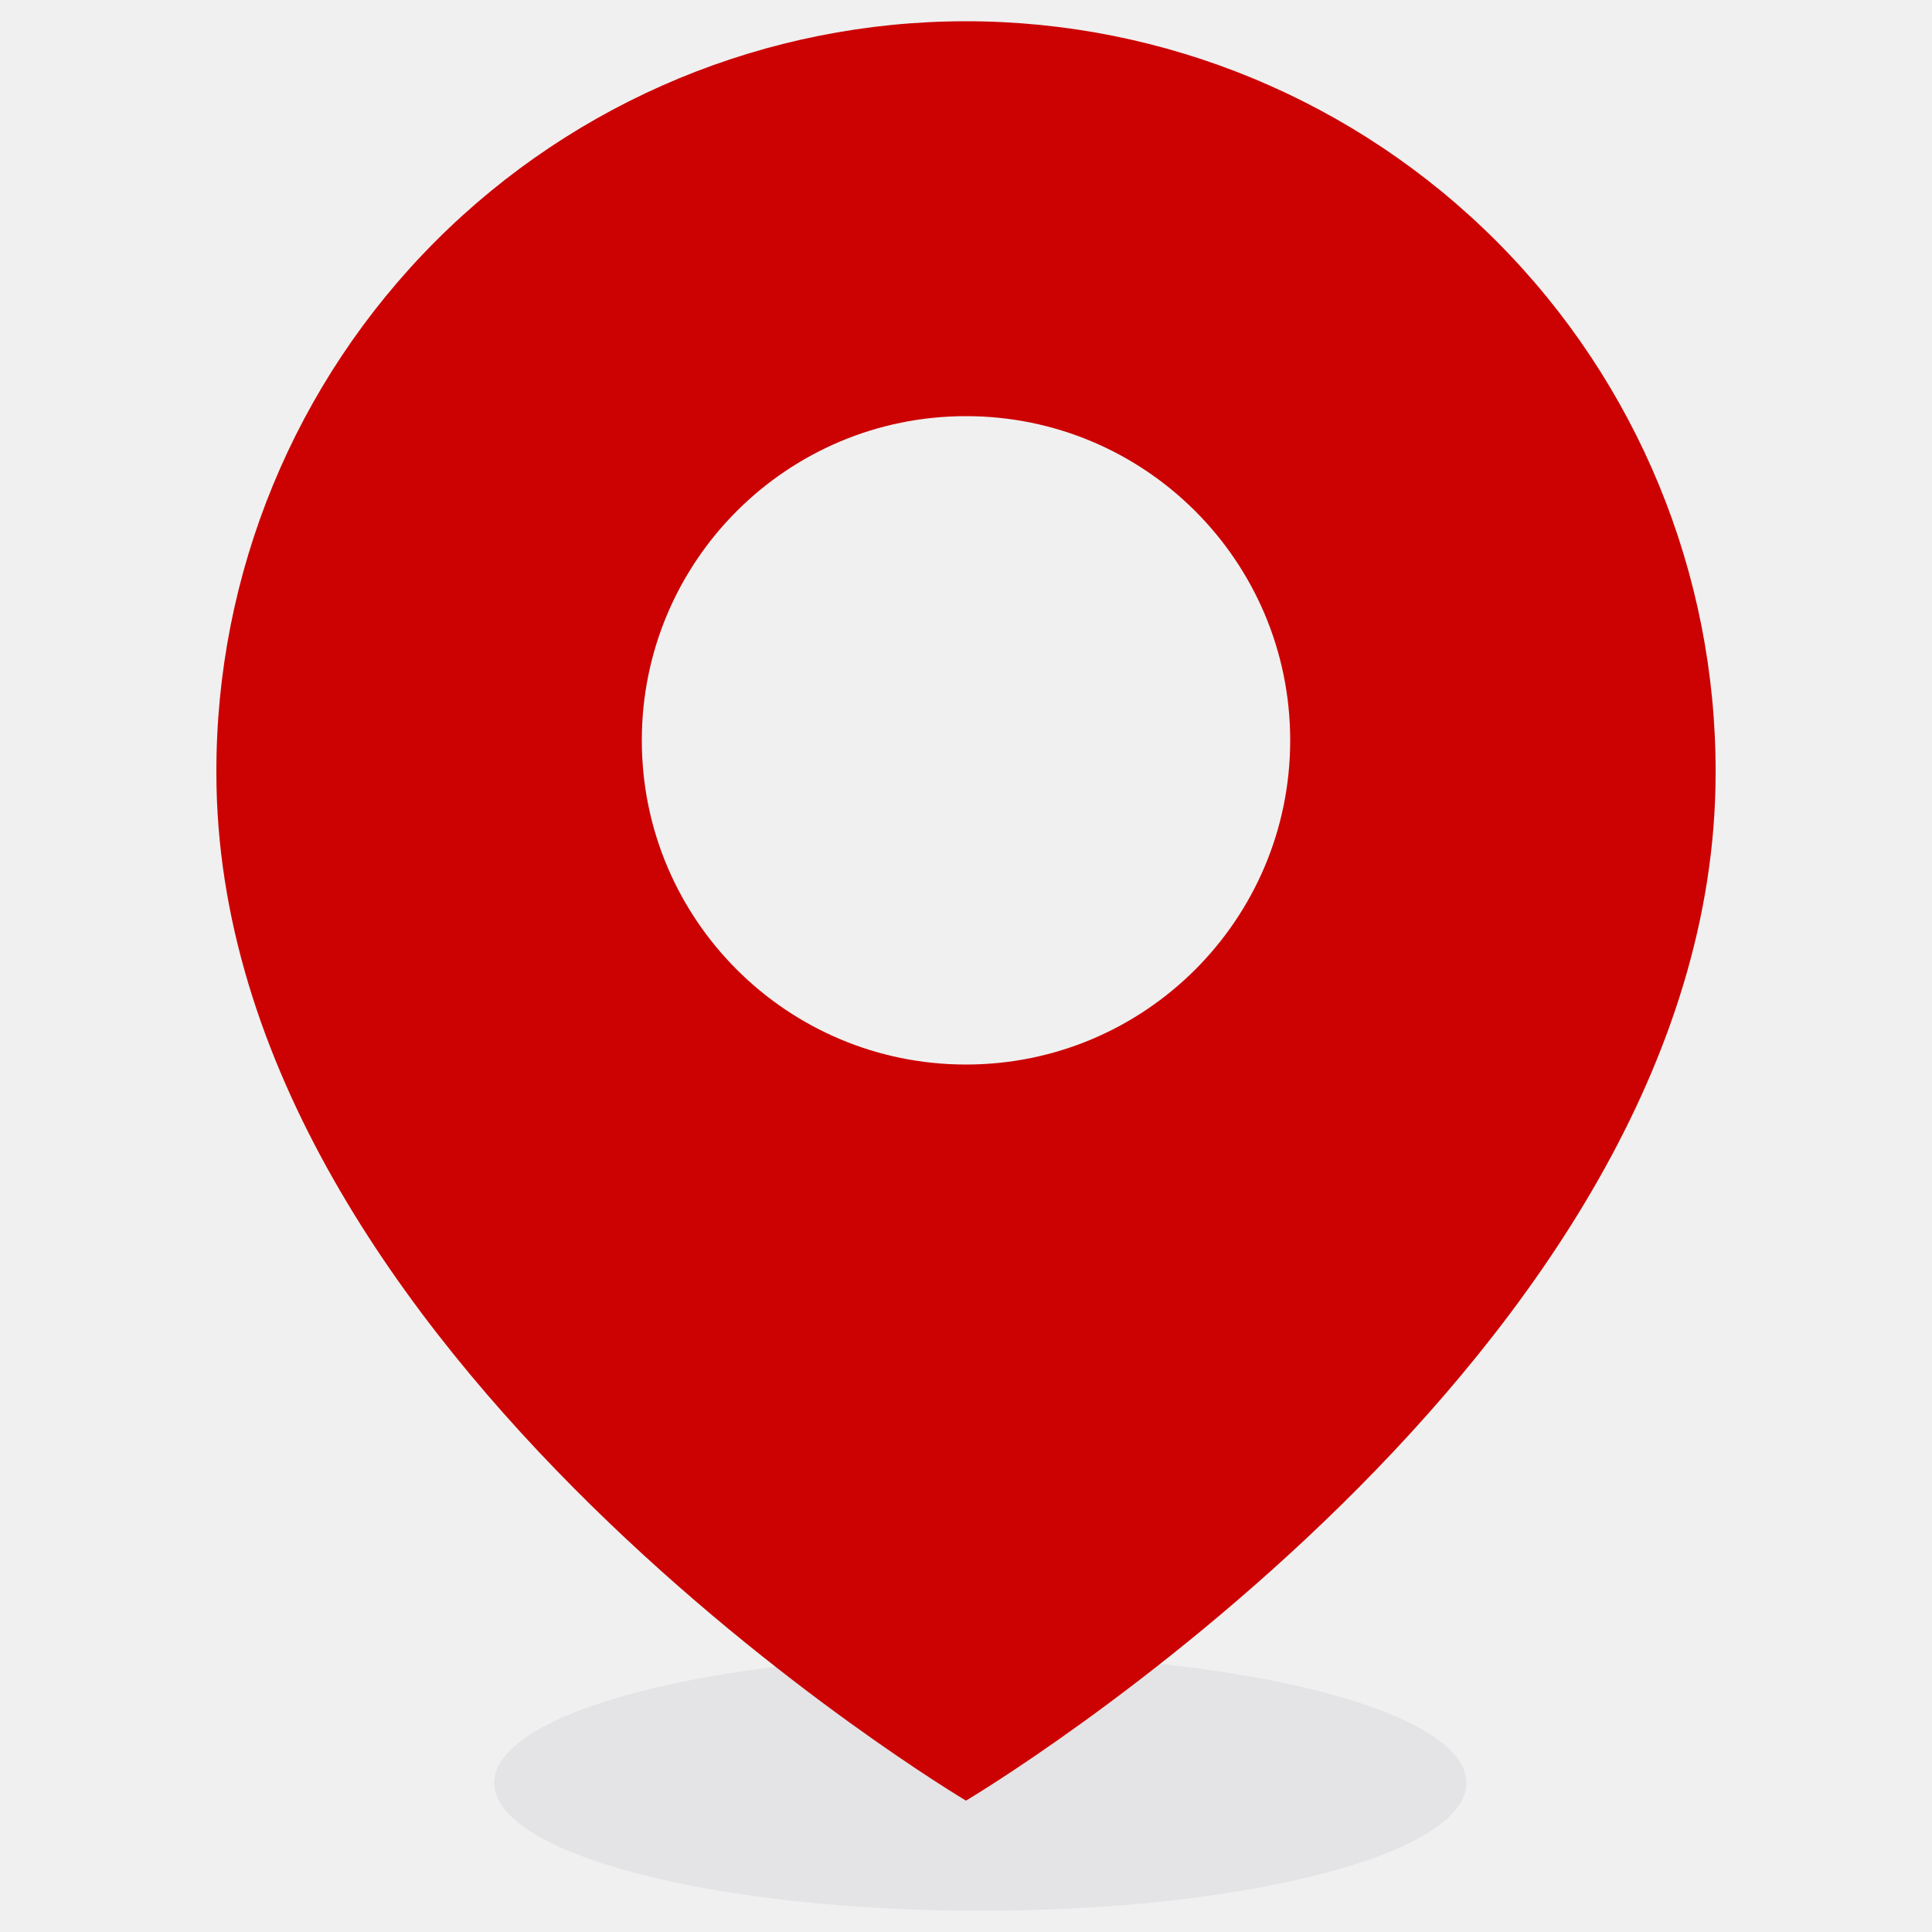
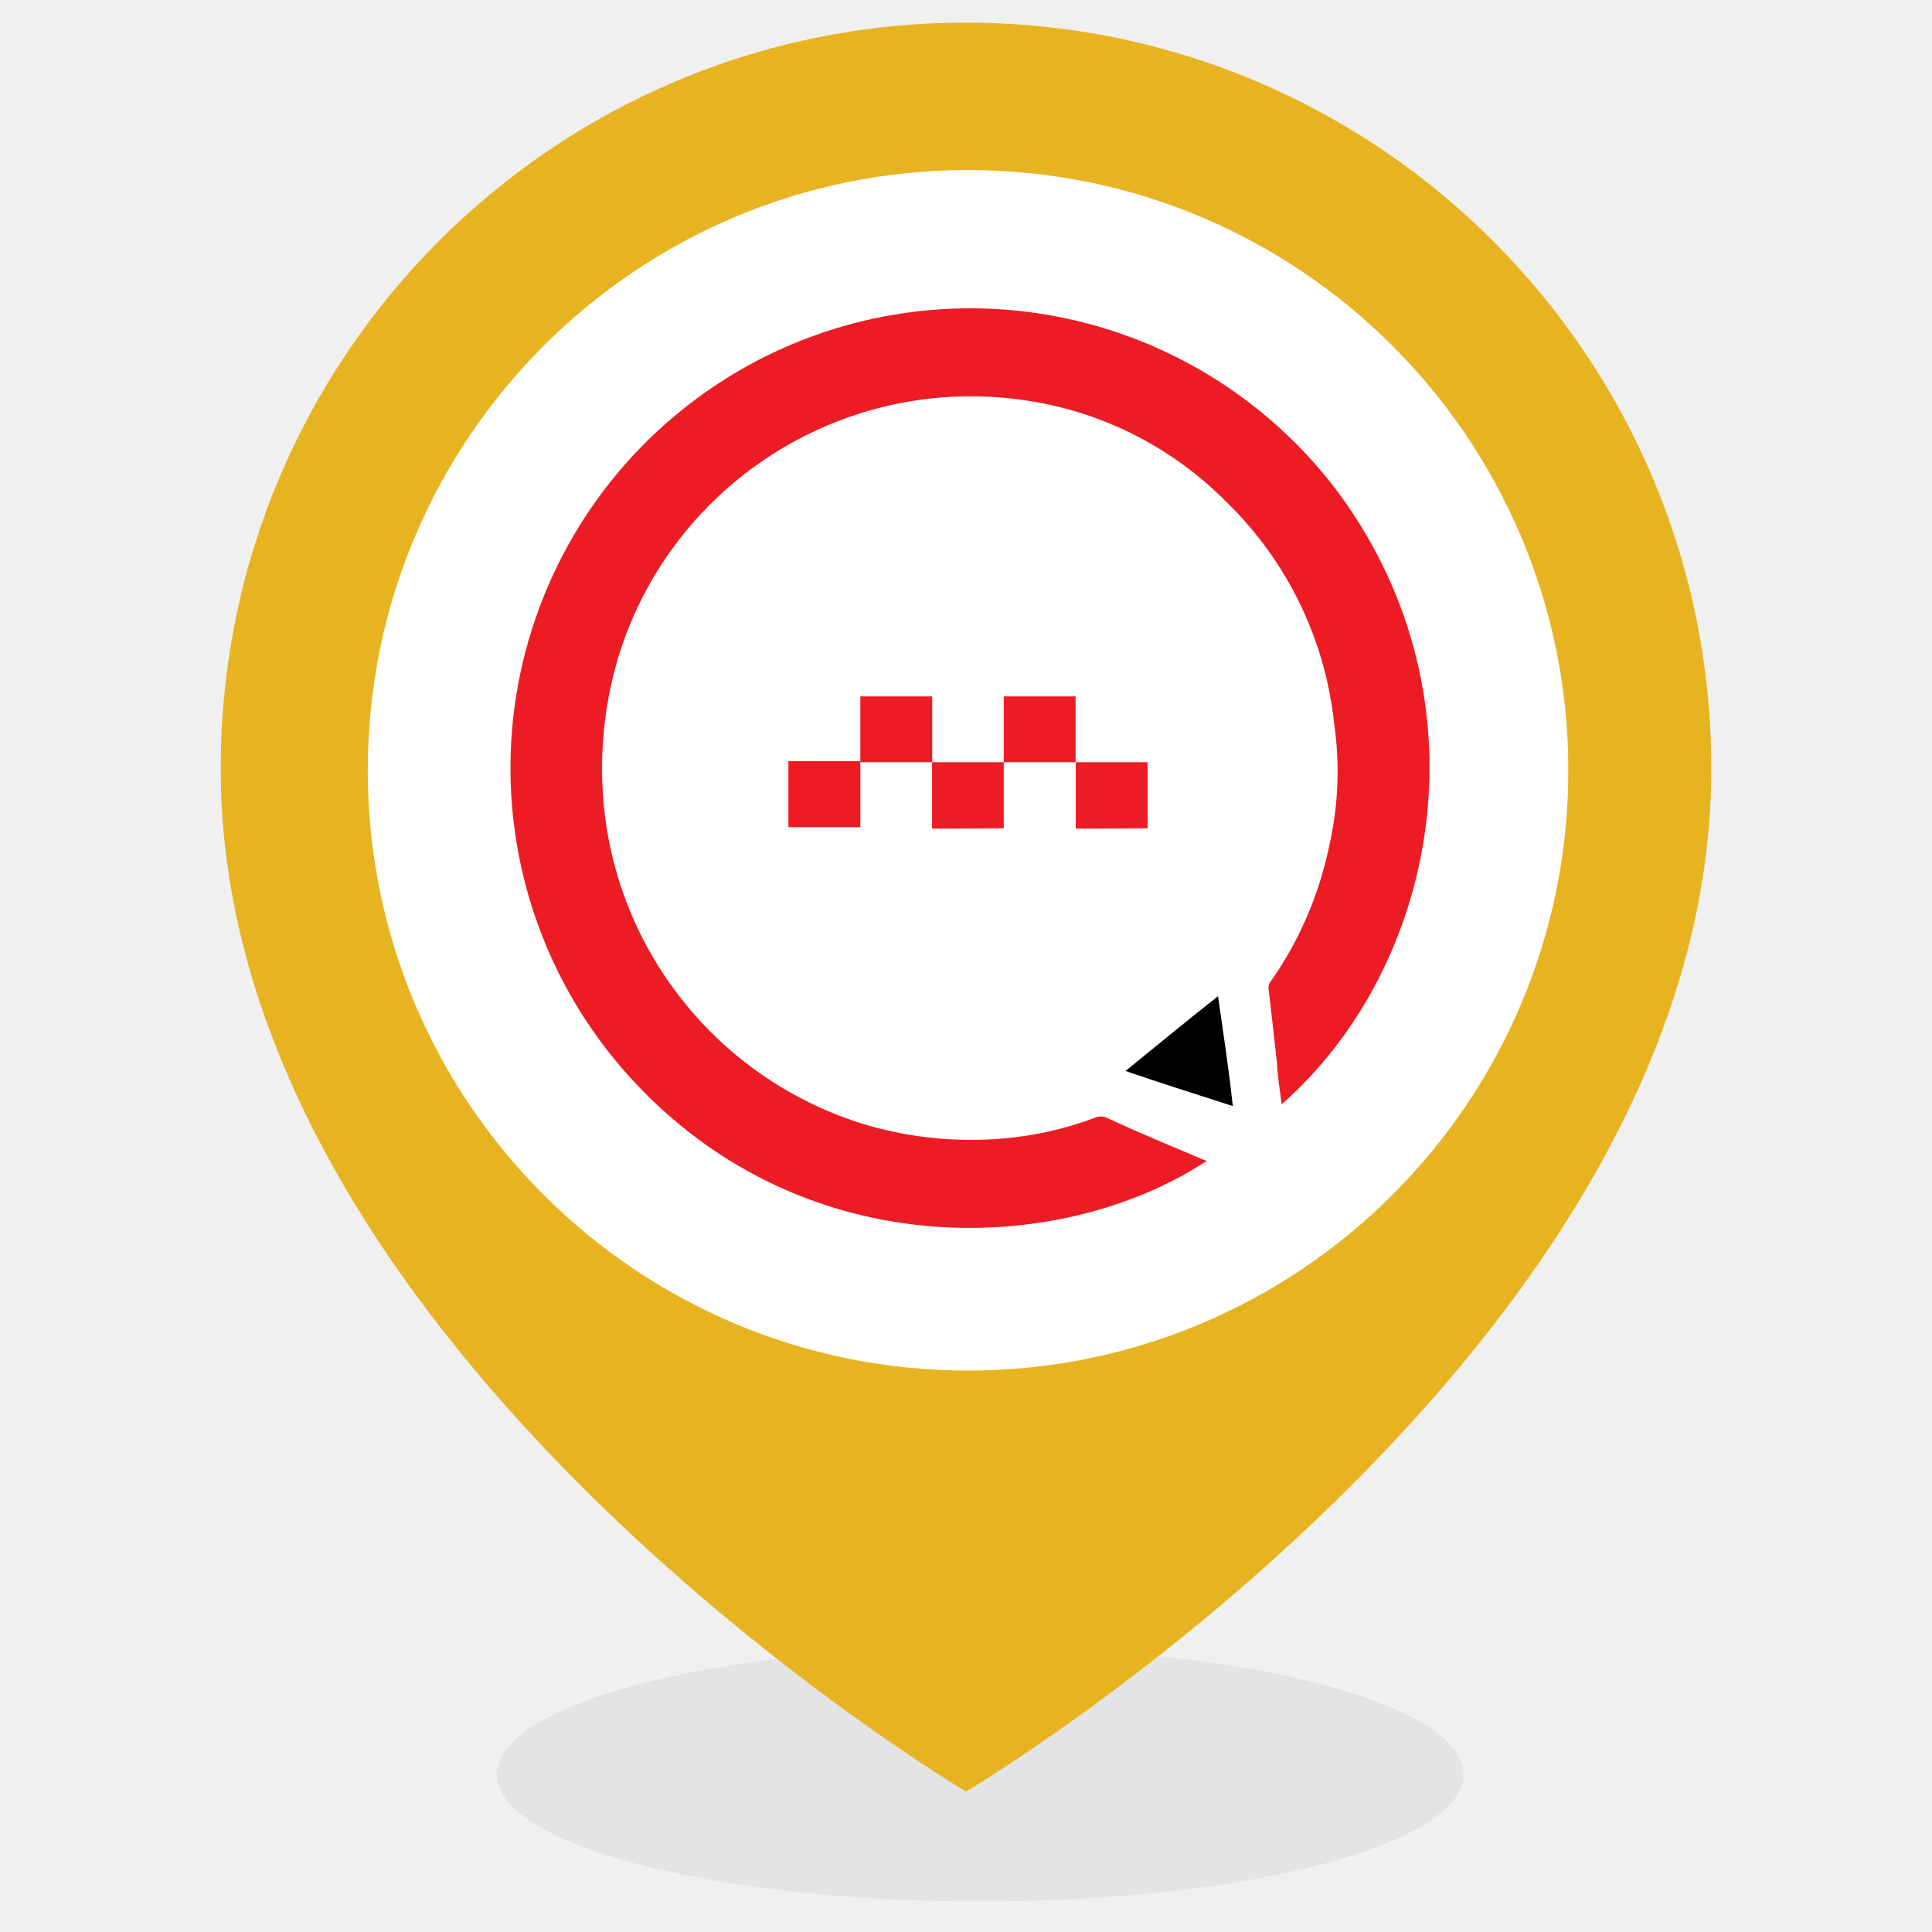
- <svg xmlns="http://www.w3.org/2000/svg" viewBox="0 0 50 50">
-   <defs>
-     <style>.cls-1{isolation:isolate;}.cls-2{fill:#e4e3e5;mix-blend-mode:multiply;}.cls-3{fill:#cc0202;}</style>
-   </defs>
-   <g class="cls-1">
-     <g id="Layer_1" data-name="Layer 1">
-       <ellipse class="cls-2" cx="25.37" cy="46.14" rx="12.58" ry="3.31" />
-       <path class="cls-3" d="M25,.55A19.4,19.4,0,0,0,5.6,20C5.6,35.09,25,46.6,25,46.6S44.4,35.09,44.4,20A19.4,19.4,0,0,0,25,.55Zm0,27a8.39,8.39,0,1,1,8.39-8.39A8.39,8.39,0,0,1,25,27.55Z" />
-     </g>
-   </g>
+ <svg xmlns="http://www.w3.org/2000/svg" id="Layer_1" data-name="Layer 1" viewBox="0 0 256 256">
+   <ellipse cx="129.88" cy="235.11" rx="64.04" ry="16.85" style="fill:#e4e3e5" />
+   <path d="M128,3a98.75,98.75,0,0,0-98.75,98.75q0,.13,0,.25c0,76.81,98.75,135.4,98.75,135.4s98.75-58.59,98.75-135.4a98.75,98.75,0,0,0-98.5-99Z" style="fill:#e8b321" />
+   <circle cx="128.27" cy="102.07" r="79.54" style="fill:#fff" />
+   <path d="M169.83,146.33c-.27-2-.54-3.7-.63-5.51-.36-3.25-.72-6.5-1.08-9.57a1.45,1.45,0,0,1,.36-1.35,48.12,48.12,0,0,0,7.58-17.51,44.25,44.25,0,0,0,.72-16.52,47.92,47.92,0,0,0-14.26-29.34,46.92,46.92,0,0,0-26.45-13.45A48.89,48.89,0,0,0,82,86.84a51.64,51.64,0,0,0-2.17,17.42,49.15,49.15,0,0,0,35.66,45A49.67,49.67,0,0,0,133,150.85a45.44,45.44,0,0,0,12-2.71,1.91,1.91,0,0,1,1.72,0c4.06,1.9,8.21,3.61,12.28,5.33a9.36,9.36,0,0,0,.9.36c-19.86,13-54.52,13.81-77.09-11.83a60.92,60.92,0,1,1,94.79-76.37C197.36,92.8,190.68,127.92,169.83,146.33Z" style="fill:#ed1c24" />
+   <path d="M104.47,109.61v-8.76H114v8.76Z" style="fill:#ed1c24" />
+   <path d="M114,101V92.28h9.52V101Z" style="fill:#ed1c24" />
+   <path d="M133,101V92.28h9.52V101Z" style="fill:#ed1c24" />
+   <path d="M123.5,109.8V101H133v8.76Z" style="fill:#ed1c24" />
+   <path d="M142.54,109.8V101h9.52v8.76Z" style="fill:#ed1c24" />
+   <path d="M161.4,132c.68,4.91,1.44,9.65,1.95,14.56-4.74-1.52-9.39-3-14.22-4.65C153.28,138.55,157.26,135.25,161.4,132Z" />
</svg>
